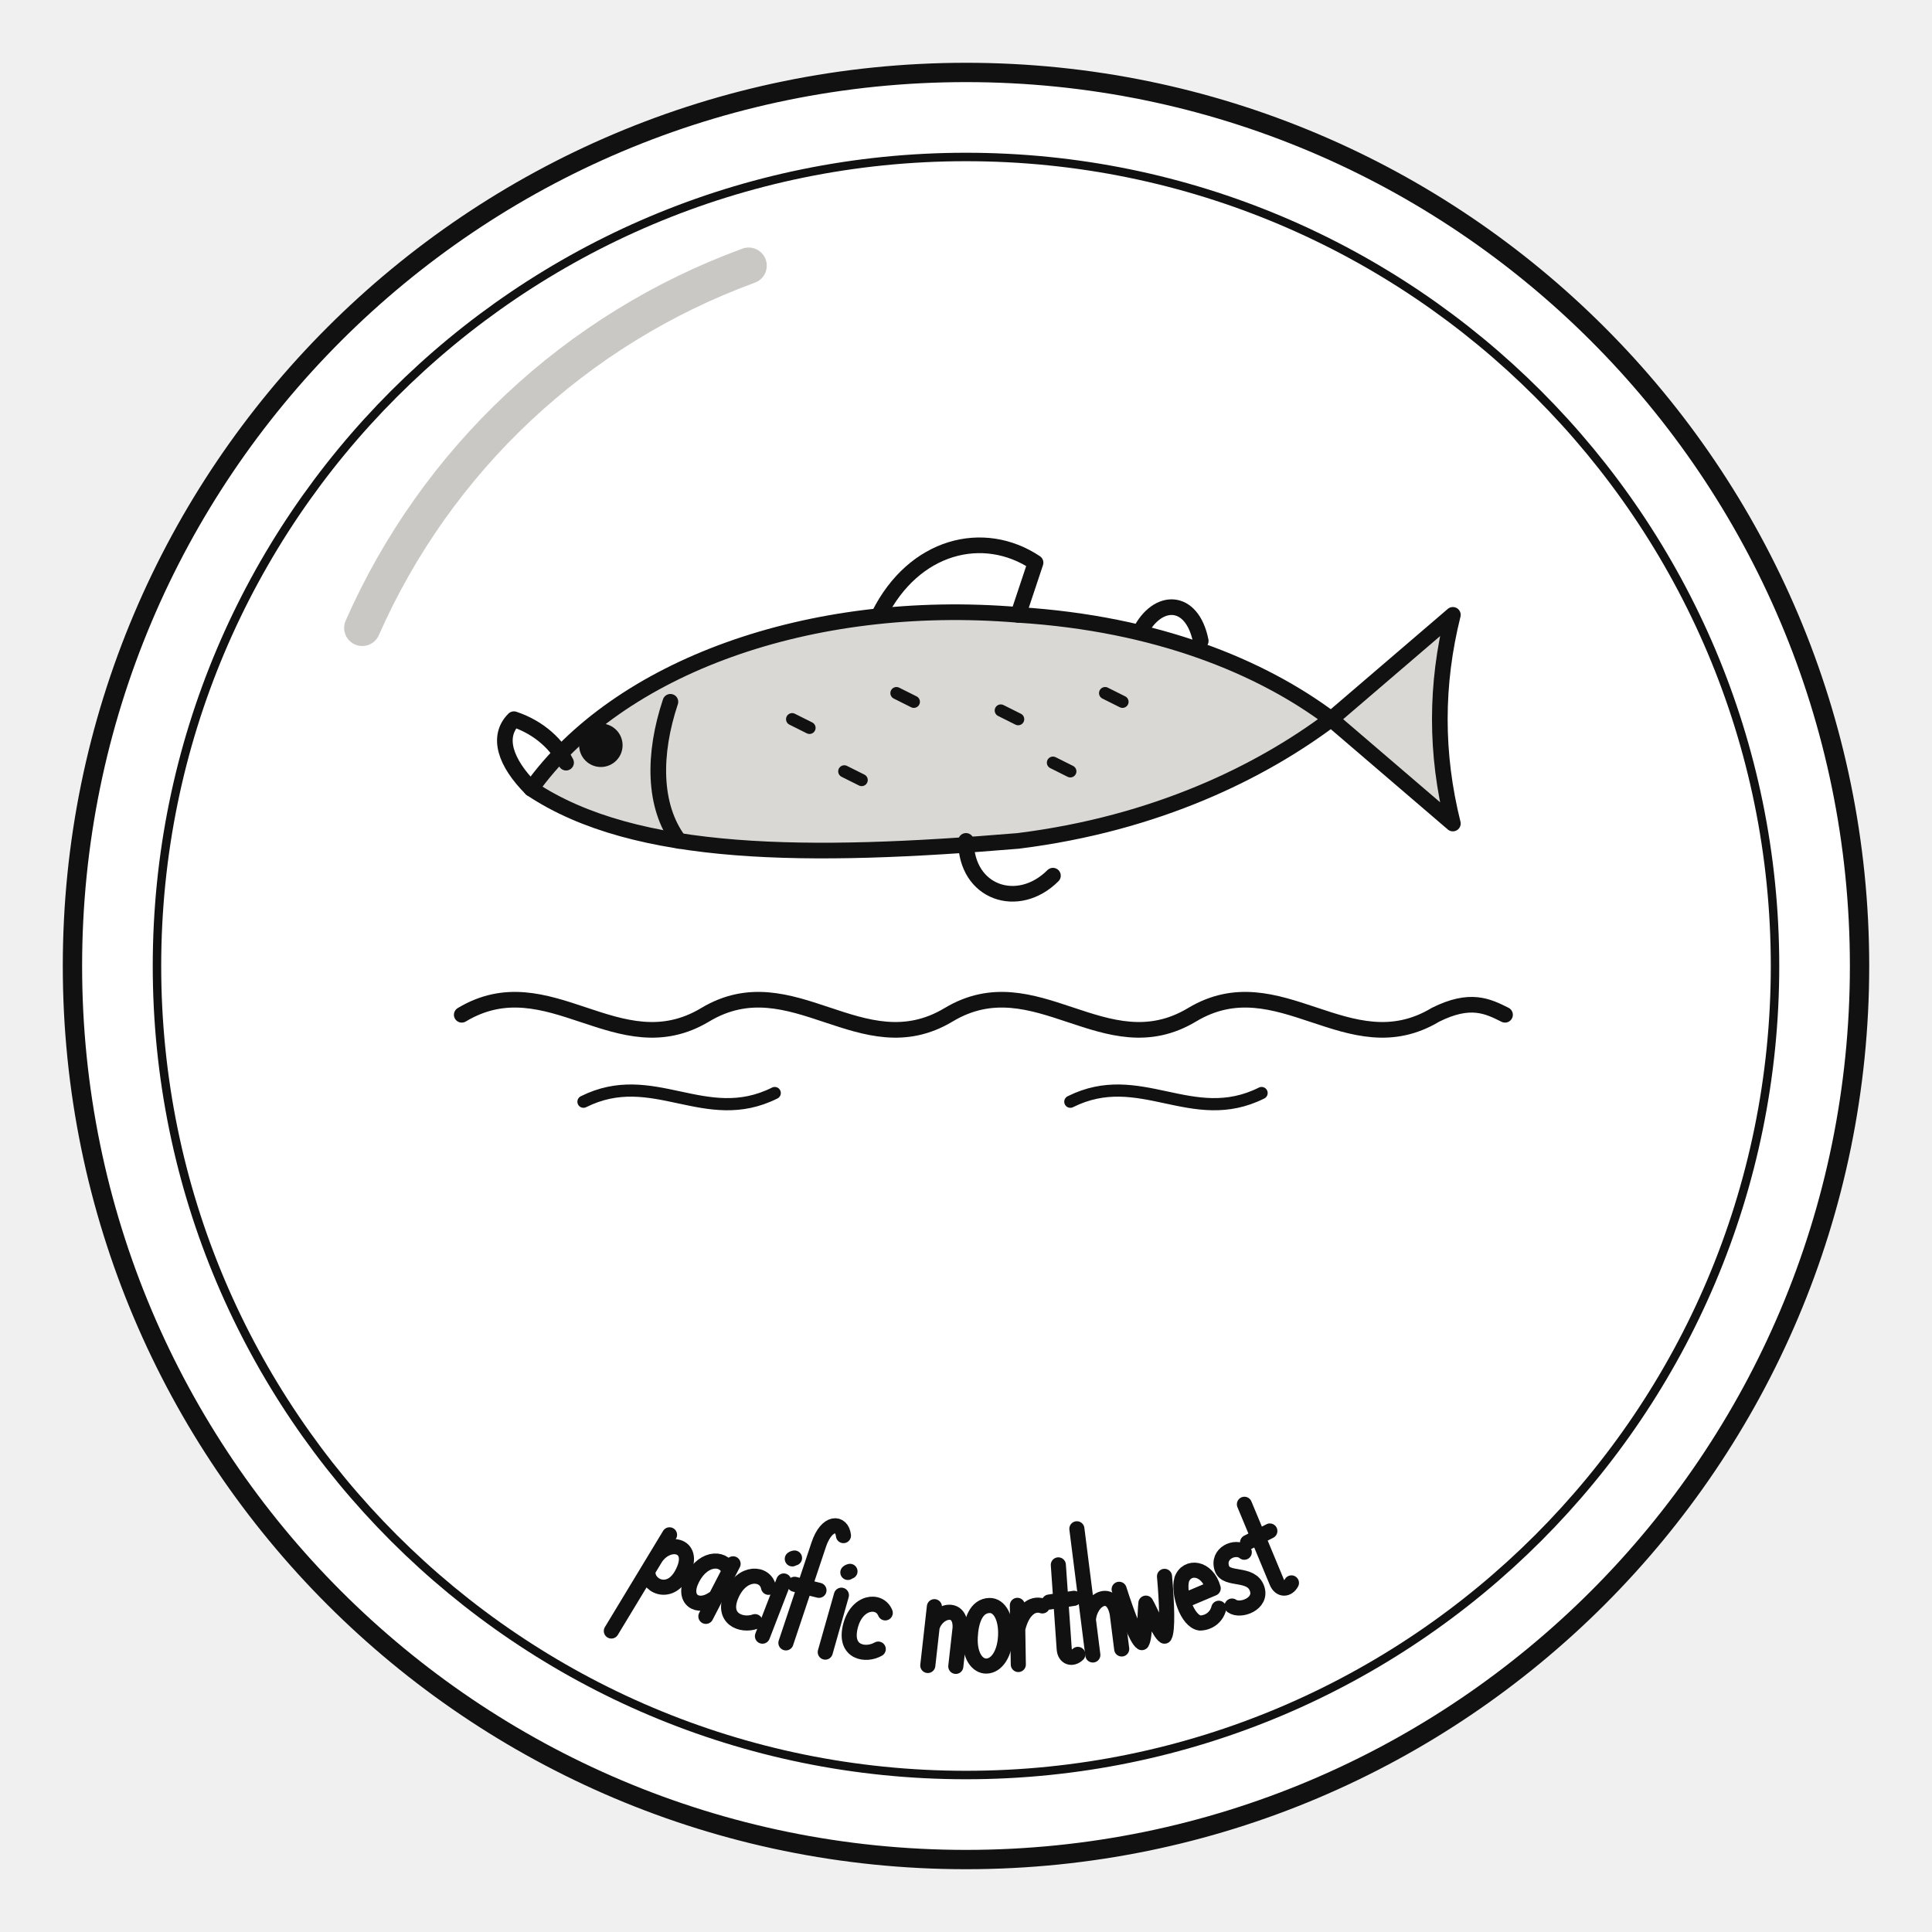
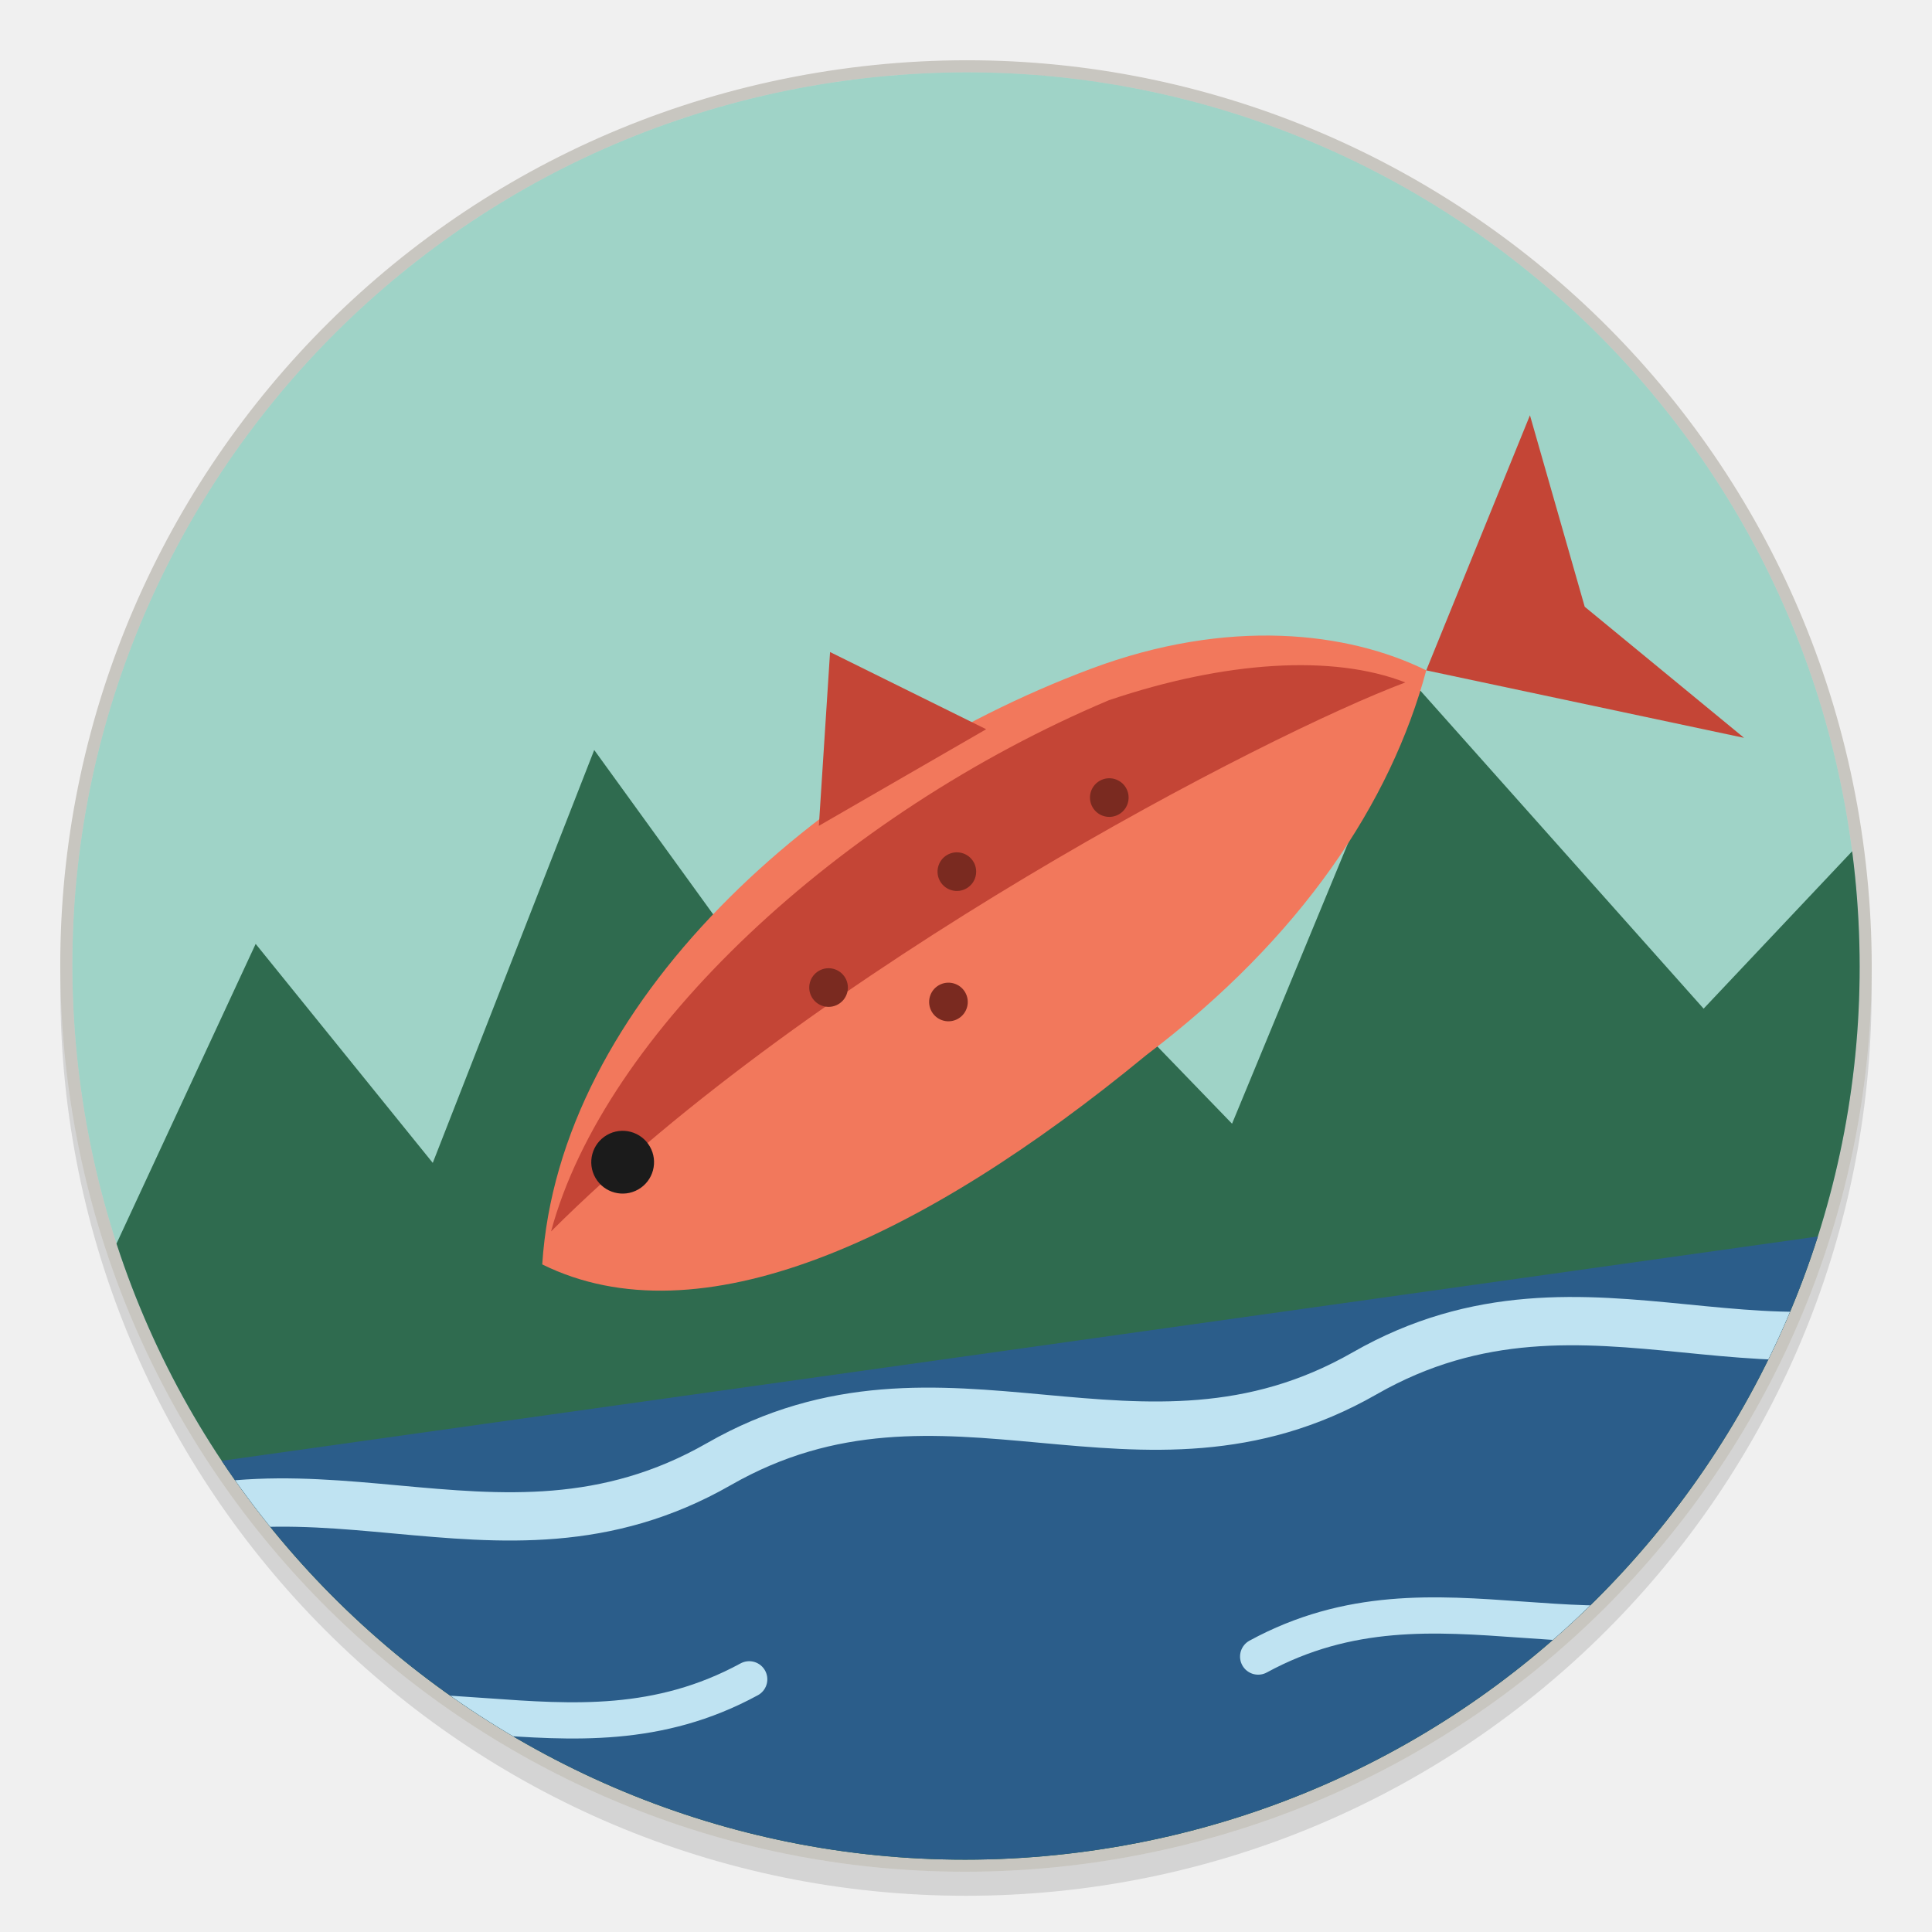
- <svg xmlns="http://www.w3.org/2000/svg" viewBox="0 0 160 160" role="img" aria-label="Pin: a salmon leaping over water">
-   <circle cx="80" cy="80" r="74" fill="#fff" stroke="#111" stroke-width="1.6" />
-   <circle cx="80" cy="80" r="67" fill="none" stroke="#111" stroke-width="0.7" />
-   <path d="M30,52 A56,56 0 0 1 62,22" fill="none" stroke="#c9c8c4" stroke-width="3" stroke-linecap="round" />
-   <g fill="none" stroke="#111" stroke-width="1.8" stroke-linecap="round" stroke-linejoin="round">
-     <g transform="translate(22.4 17.8) scale(0.72)">
-       <path d="M30,66 C40,52 62,44 86,46 C102,47 114,52 122,58 C114,64 102,70 86,72 C62,74 42,74 30,66 Z" fill="#d9d8d4" />
-       <path d="M30,66 C27,63 26,60 28,58 C31,59 33,61 34,63" />
-       <path d="M122,58 L136,46 C134,54 134,62 136,70 L122,58" fill="#d9d8d4" />
-       <path d="M70,46 C74,38 82,36 88,40 L86,46" />
-       <path d="M100,48 C102,44 106,44 107,49" />
-       <path d="M80,72 C80,78 86,80 90,76" />
-       <path d="M46,56 C44,62 44,68 47,72" />
-       <circle cx="38" cy="61" r="1.6" fill="#111" />
-       <path d="M60,58 l2,1 M72,55 l2,1 M84,57 l2,1 M96,55 l2,1 M66,64 l2,1 M90,63 l2,1" stroke-width="1.4" />
-       <path d="M22,92 C32,86 40,98 50,92 C60,86 68,98 78,92 C88,86 96,98 106,92 C116,86 124,98 134,92 C138,90 140,91 142,92" />
-       <path d="M36,102 C44,98 50,105 58,101 M92,102 C100,98 106,105 114,101" stroke-width="1.4" />
+ <svg xmlns="http://www.w3.org/2000/svg" viewBox="0 0 160 160" role="img" aria-label="Pin: a salmon leaping over a river">
+   <defs>
+     <clipPath id="c-pnw">
+       <circle cx="80" cy="80" r="74" />
+     </clipPath>
+   </defs>
+   <circle cx="80" cy="82" r="75" fill="#000" opacity=".12" />
+   <g transform="rotate(-8 80 80)">
+     <circle cx="80" cy="80" r="75" fill="#f4f1ea" />
+     <g clip-path="url(#c-pnw)">
+       <rect width="160" height="160" fill="#9fd3c7" />
+       <path d="M0,104 L22,70 L34,90 L52,58 L70,92 L84,74 L100,96 L120,62 L140,92 L160,76 L160,160 L0,160 Z" fill="#2f6b4f" />
+       <rect y="112" width="160" height="48" fill="#2b5d8a" />
+       <path d="M0,118 C20,110 34,126 54,118 C74,110 88,126 108,118 C128,110 142,126 160,118" fill="none" stroke="#bfe3f2" stroke-width="4" />
+       <path d="M10,136 C26,130 38,142 54,136 M96,140 C112,134 124,146 140,140" fill="none" stroke="#bfe3f2" stroke-width="3" stroke-linecap="round" />
+       <g transform="rotate(-22 80 82)">
+         <path d="M38,84 C50,66 78,60 102,64 C114,66 122,72 126,78 C118,86 106,92 90,94 C66,98 46,96 38,84 Z" fill="#f2785c" />
+         <path d="M40,82 C52,70 78,64 102,67 C112,69 120,73 124,78 C112,76 70,74 40,82 Z" fill="#c44536" />
+         <path d="M126,78 L144,64 L140,80 L146,96 Z" fill="#c44536" />
+         <path d="M76,64 L84,52 L92,64 Z" fill="#c44536" />
+         <circle cx="48" cy="80" r="2.6" fill="#1b1b1b" />
+         <circle cx="70" cy="76" r="1.6" fill="#7a2a20" />
+         <circle cx="84" cy="73" r="1.6" fill="#7a2a20" />
+         <circle cx="98" cy="74" r="1.6" fill="#7a2a20" />
+         <circle cx="78" cy="82" r="1.6" fill="#7a2a20" />
+       </g>
    </g>
-   </g>
-   <g fill="none" stroke="#111" stroke-width="10.24" stroke-linecap="round" stroke-linejoin="round">
-     <path transform="translate(54.03 131.86) rotate(26.60) scale(0.1221) translate(-13.12 0)" d="M6.08,-40 L0,36 M4.64,-22 C6.92,-38 26.24,-42 25.48,-20 C25.04,-2 7.04,-2 3.84,-12" />
-     <path transform="translate(57.53 133.47) rotate(22.80) scale(0.1221) translate(-11.44 0)" d="M22.4,-34 C17.04,-42 2.72,-38 1.28,-20 C0,-4 12.84,-2 19.72,-13 M22.88,-40 L19.68,0" />
-     <path transform="translate(60.97 134.79) rotate(19.16) scale(0.1221) translate(-11.74 0)" d="M23.48,-33 C18.2,-42 2.88,-38 1.44,-20 C0,-2 15,-2 22.48,-8" />
-     <path transform="translate(63.48 135.60) rotate(16.55) scale(0.1221) translate(-2.88 0)" d="M3.2,-40 L0,0 M4.48,-56 C4.93,-56.6 5.34,-56.8 5.76,-57" />
-     <path transform="translate(66.07 136.30) rotate(13.90) scale(0.1221) translate(-12.10 0)" d="M24.2,-80 C20.92,-89 10.76,-87 9.4,-70 L3.8,0 M0,-40 L17,-40" />
-     <path transform="translate(68.69 136.89) rotate(11.25) scale(0.1221) translate(-2.88 0)" d="M3.2,-40 L0,0 M4.48,-56 C4.93,-56.6 5.34,-56.8 5.76,-57" />
-     <path transform="translate(71.29 137.34) rotate(8.64) scale(0.1221) translate(-11.74 0)" d="M23.48,-33 C18.2,-42 2.88,-38 1.44,-20 C0,-2 15,-2 22.48,-8" />
-     <path transform="translate(78.14 137.97) rotate(1.83) scale(0.1221) translate(-10.68 0)" d="M3.2,-40 L0,0 M2.08,-26 C5.04,-38 21.36,-42 21.08,-26 L19,0" />
-     <path transform="translate(81.89 137.97) rotate(-1.87) scale(0.1221) translate(-13.00 0)" d="M14.72,-41 C5.72,-41 1.92,-31 1.04,-20 C0,-7 5.44,0 11.44,0 C18.44,0 24.08,-8 25.04,-20 C26,-32 21.72,-41 14.72,-41" />
-     <path transform="translate(85.55 137.73) rotate(-5.49) scale(0.1221) translate(-10.02 0)" d="M3.2,-40 L0,0 M1.92,-24 C5.88,-36 13.28,-41 20.04,-38" />
-     <path transform="translate(88.64 137.35) rotate(-8.57) scale(0.1221) translate(-8.50 0)" d="M9.92,-64 L5.36,-7 C4.88,-1 9.72,1 13.96,-2 M0,-40 L17,-40" />
-     <path transform="translate(91.84 136.78) rotate(-11.78) scale(0.1221) translate(-11.18 0)" d="M6.88,-86 L0,0 M1.92,-24 C6.04,-38 22.36,-42 21.92,-24 L20,0" />
-     <path transform="translate(95.90 135.78) rotate(-15.91) scale(0.1221) translate(-16.00 0)" d="M0,-40 C0.56,-22 2.12,-4 4.88,-1 C8.12,-4 12.4,-20 14.88,-26 C16.4,-20 18.12,-4 20.88,-1 C24.12,-4 28.56,-22 32,-40" />
-     <path transform="translate(100.04 134.43) rotate(-20.21) scale(0.1221) translate(-12.70 0)" d="M3.12,-20 L24.2,-21 C25.4,-36 12.88,-42 6.24,-34 C0.6,-26 0,-6 7.68,-2 C13.52,0 19.68,-2 23.08,-7" />
-     <path transform="translate(103.53 133.01) rotate(-23.94) scale(0.1221) translate(-11.20 0)" d="M22.4,-35 C18.96,-42 4.96,-42 4.08,-31 C3.36,-22 21.28,-21 20.32,-9 C19.44,2 3.52,1 0,-5" />
-     <path transform="translate(106.47 131.61) rotate(-27.16) scale(0.1221) translate(-8.50 0)" d="M9.92,-64 L5.36,-7 C4.88,-1 9.72,1 13.96,-2 M0,-40 L17,-40" />
+     <circle cx="80" cy="80" r="74.5" fill="none" stroke="#000" stroke-opacity=".18" stroke-width="1" />
  </g>
</svg>
